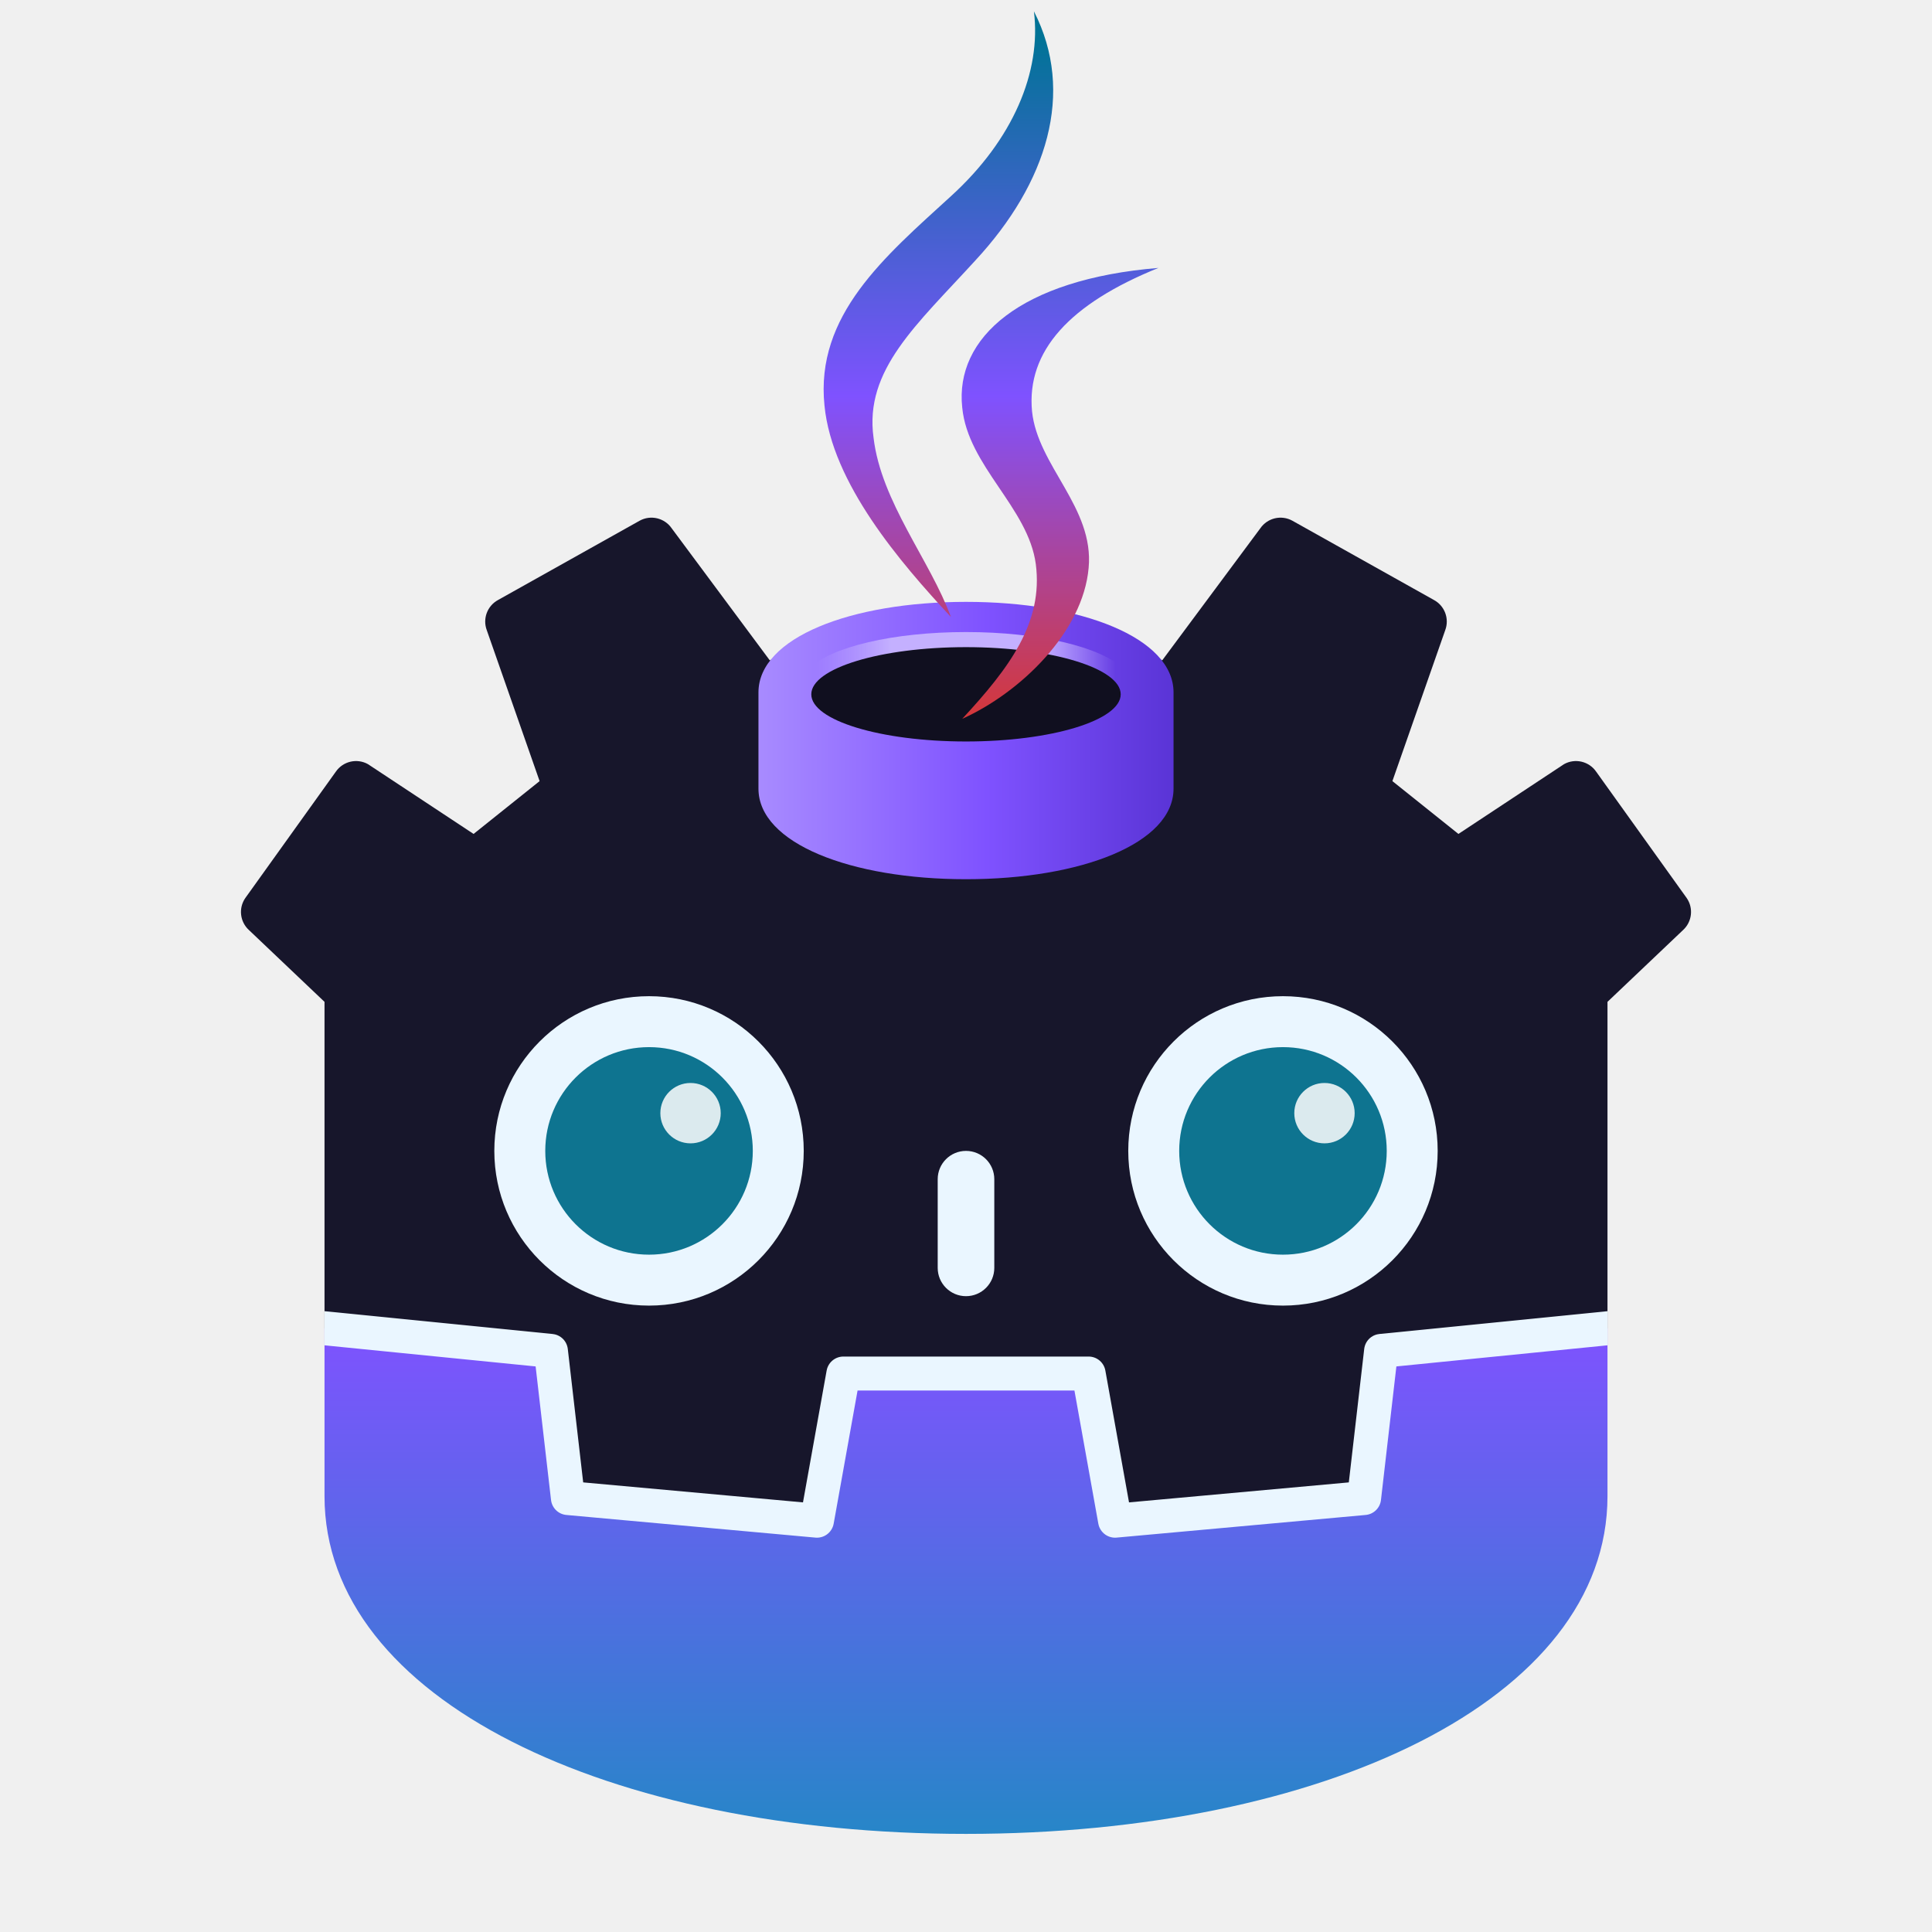
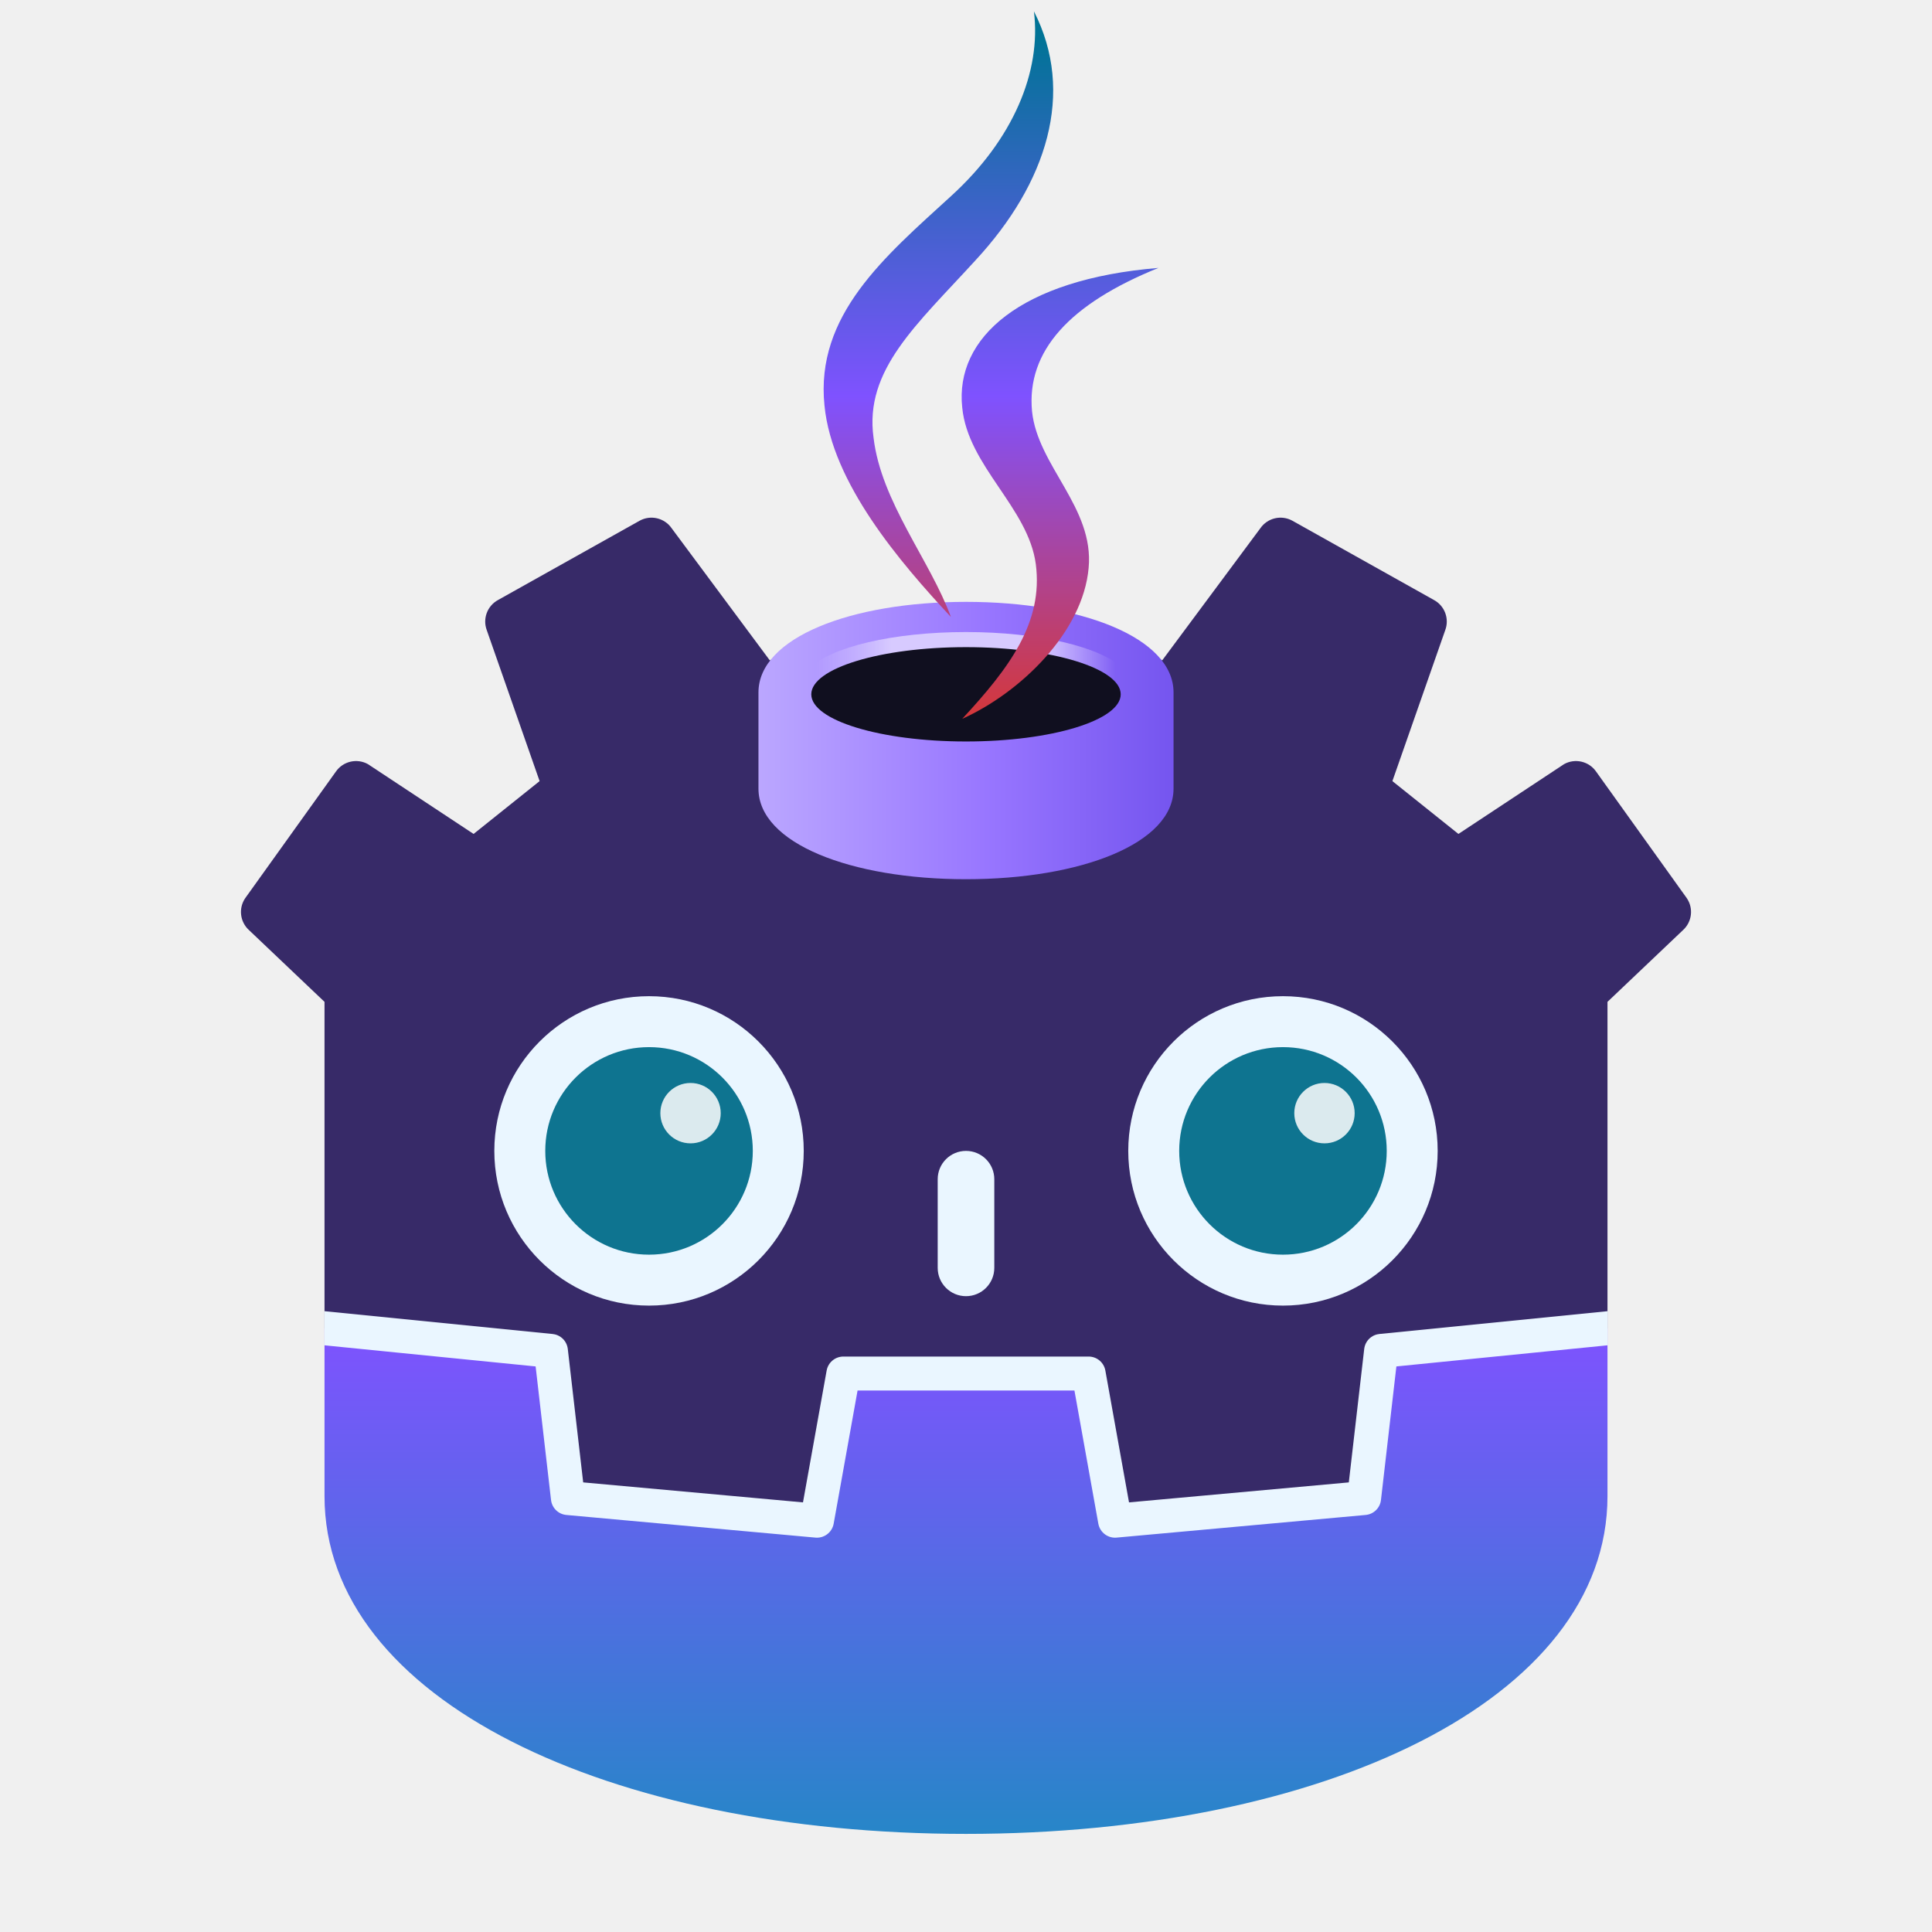
<svg xmlns="http://www.w3.org/2000/svg" viewBox="0 0 1024 1024" role="img" aria-labelledby="title desc">
  <defs>
    <linearGradient id="steam-gradient" gradientUnits="userSpaceOnUse" x1="512" y1="400" x2="512" y2="20">
      <stop offset="0" stop-color="#DE3423" />
      <stop offset="0.5" stop-color="#7F52FF" />
      <stop offset="1" stop-color="#007396" />
    </linearGradient>
    <linearGradient id="jaw-gradient" gradientUnits="userSpaceOnUse" x1="512" y1="972" x2="512" y2="704">
      <stop offset="0" stop-color="#2786C8" />
      <stop offset="1" stop-color="#7F52FF" />
    </linearGradient>
    <linearGradient id="cup-gradient" gradientUnits="userSpaceOnUse" x1="402" y1="0" x2="622" y2="0">
-       <stop offset="0" stop-color="#A88BFF" />
-       <stop offset="0.55" stop-color="#7F52FF" />
-       <stop offset="1" stop-color="#5A34D6" />
+       <stop offset="0" stop-color="#BBA7FF" />
+       <stop offset="0.55" stop-color="#9876FF" />
+       <stop offset="1" stop-color="#7555EF" />
    </linearGradient>
    <linearGradient id="rim-fade" gradientUnits="userSpaceOnUse" x1="432.79" y1="0" x2="591.21" y2="0">
-       <stop offset="0" stop-color="#C4B0FF" stop-opacity="0" />
-       <stop offset="0.25" stop-color="#C4B0FF" stop-opacity="1" />
-       <stop offset="0.75" stop-color="#C4B0FF" stop-opacity="1" />
-       <stop offset="1" stop-color="#C4B0FF" stop-opacity="0" />
+       <stop offset="0" stop-color="#D7CAFF" stop-opacity="0" />
+       <stop offset="0.25" stop-color="#D7CAFF" stop-opacity="1" />
+       <stop offset="0.75" stop-color="#D7CAFF" stop-opacity="1" />
+       <stop offset="1" stop-color="#D7CAFF" stop-opacity="0" />
    </linearGradient>
    <clipPath id="face-sides">
      <rect x="172" y="0" width="680" height="1024" />
    </clipPath>
  </defs>
  <path fill="url(#jaw-gradient)" d="M172 704 292 716l9 78 132 12 14-78h130l14 78 132-12 9-78 120-12v89c0 108-151 179-340 179S172 901 172 793Z" />
-   <path fill="#17162B" d="M172 704V531l-40-38a13 13 0 0 1-2-17l48-67a13 13 0 0 1 17-4l56 37 35-28-28-80a13 13 0 0 1 6-16l75-42a13 13 0 0 1 17 4l52 70c31-14 66-21 104-21s73 7 104 21l52-70a13 13 0 0 1 17-4l75 42a13 13 0 0 1 6 16l-28 80 35 28 56-37a13 13 0 0 1 17 4l48 67a13 13 0 0 1-2 17l-40 38v173l-120 12-9 78-132 12-14-78H447l-14 78-132-12-9-78Z" />
+   <path fill="#372A68" d="M172 704V531l-40-38a13 13 0 0 1-2-17l48-67a13 13 0 0 1 17-4l56 37 35-28-28-80a13 13 0 0 1 6-16l75-42a13 13 0 0 1 17 4l52 70c31-14 66-21 104-21s73 7 104 21l52-70a13 13 0 0 1 17-4l75 42a13 13 0 0 1 6 16l-28 80 35 28 56-37a13 13 0 0 1 17 4l48 67a13 13 0 0 1-2 17l-40 38v173l-120 12-9 78-132 12-14-78H447l-14 78-132-12-9-78Z" />
  <path fill="url(#cup-gradient)" d="M402 367c0-29 49-48 110-48s110 19 110 48v51c0 29-49 48-110 48s-110-19-110-48Z" />
  <path d="M432.79 361.53A82 25 0 0 1 591.21 361.53" fill="none" stroke="url(#rim-fade)" stroke-width="16" stroke-linecap="round" />
  <ellipse cx="512" cy="368" rx="82" ry="25" fill="#100F1F" />
  <path fill="url(#steam-gradient)" d="M504 327c-27-29-63-71-67-112-5-48 32-79 67-111 33-30 48-66 44-98 22 43 7 91-31 132-31 34-59 58-54 94 4 34 30 65 41 95Z" />
  <path fill="url(#steam-gradient)" d="M510 381c25-27 43-51 39-82-4-30-36-52-39-83-4-37 31-68 104-74-47 19-70 44-67 76 3 29 33 51 30 83-3 34-36 66-67 80Z" />
  <circle cx="344" cy="610" r="82" fill="#EAF6FF" />
  <circle cx="344" cy="610" r="55" fill="#0E7490" />
  <circle cx="366" cy="590" r="16" fill="#fff" opacity="0.85" />
  <circle cx="680" cy="610" r="82" fill="#EAF6FF" />
  <circle cx="680" cy="610" r="55" fill="#0E7490" />
  <circle cx="702" cy="590" r="16" fill="#fff" opacity="0.85" />
  <rect x="497" y="610" width="30" height="77" rx="15" fill="#EAF6FF" />
  <path d="M152 702 292 716l9 78 132 12 14-78h130l14 78 132-12 9-78 140-14" fill="none" stroke="#EAF6FF" stroke-width="18" stroke-linejoin="round" clip-path="url(#face-sides)" />
</svg>
